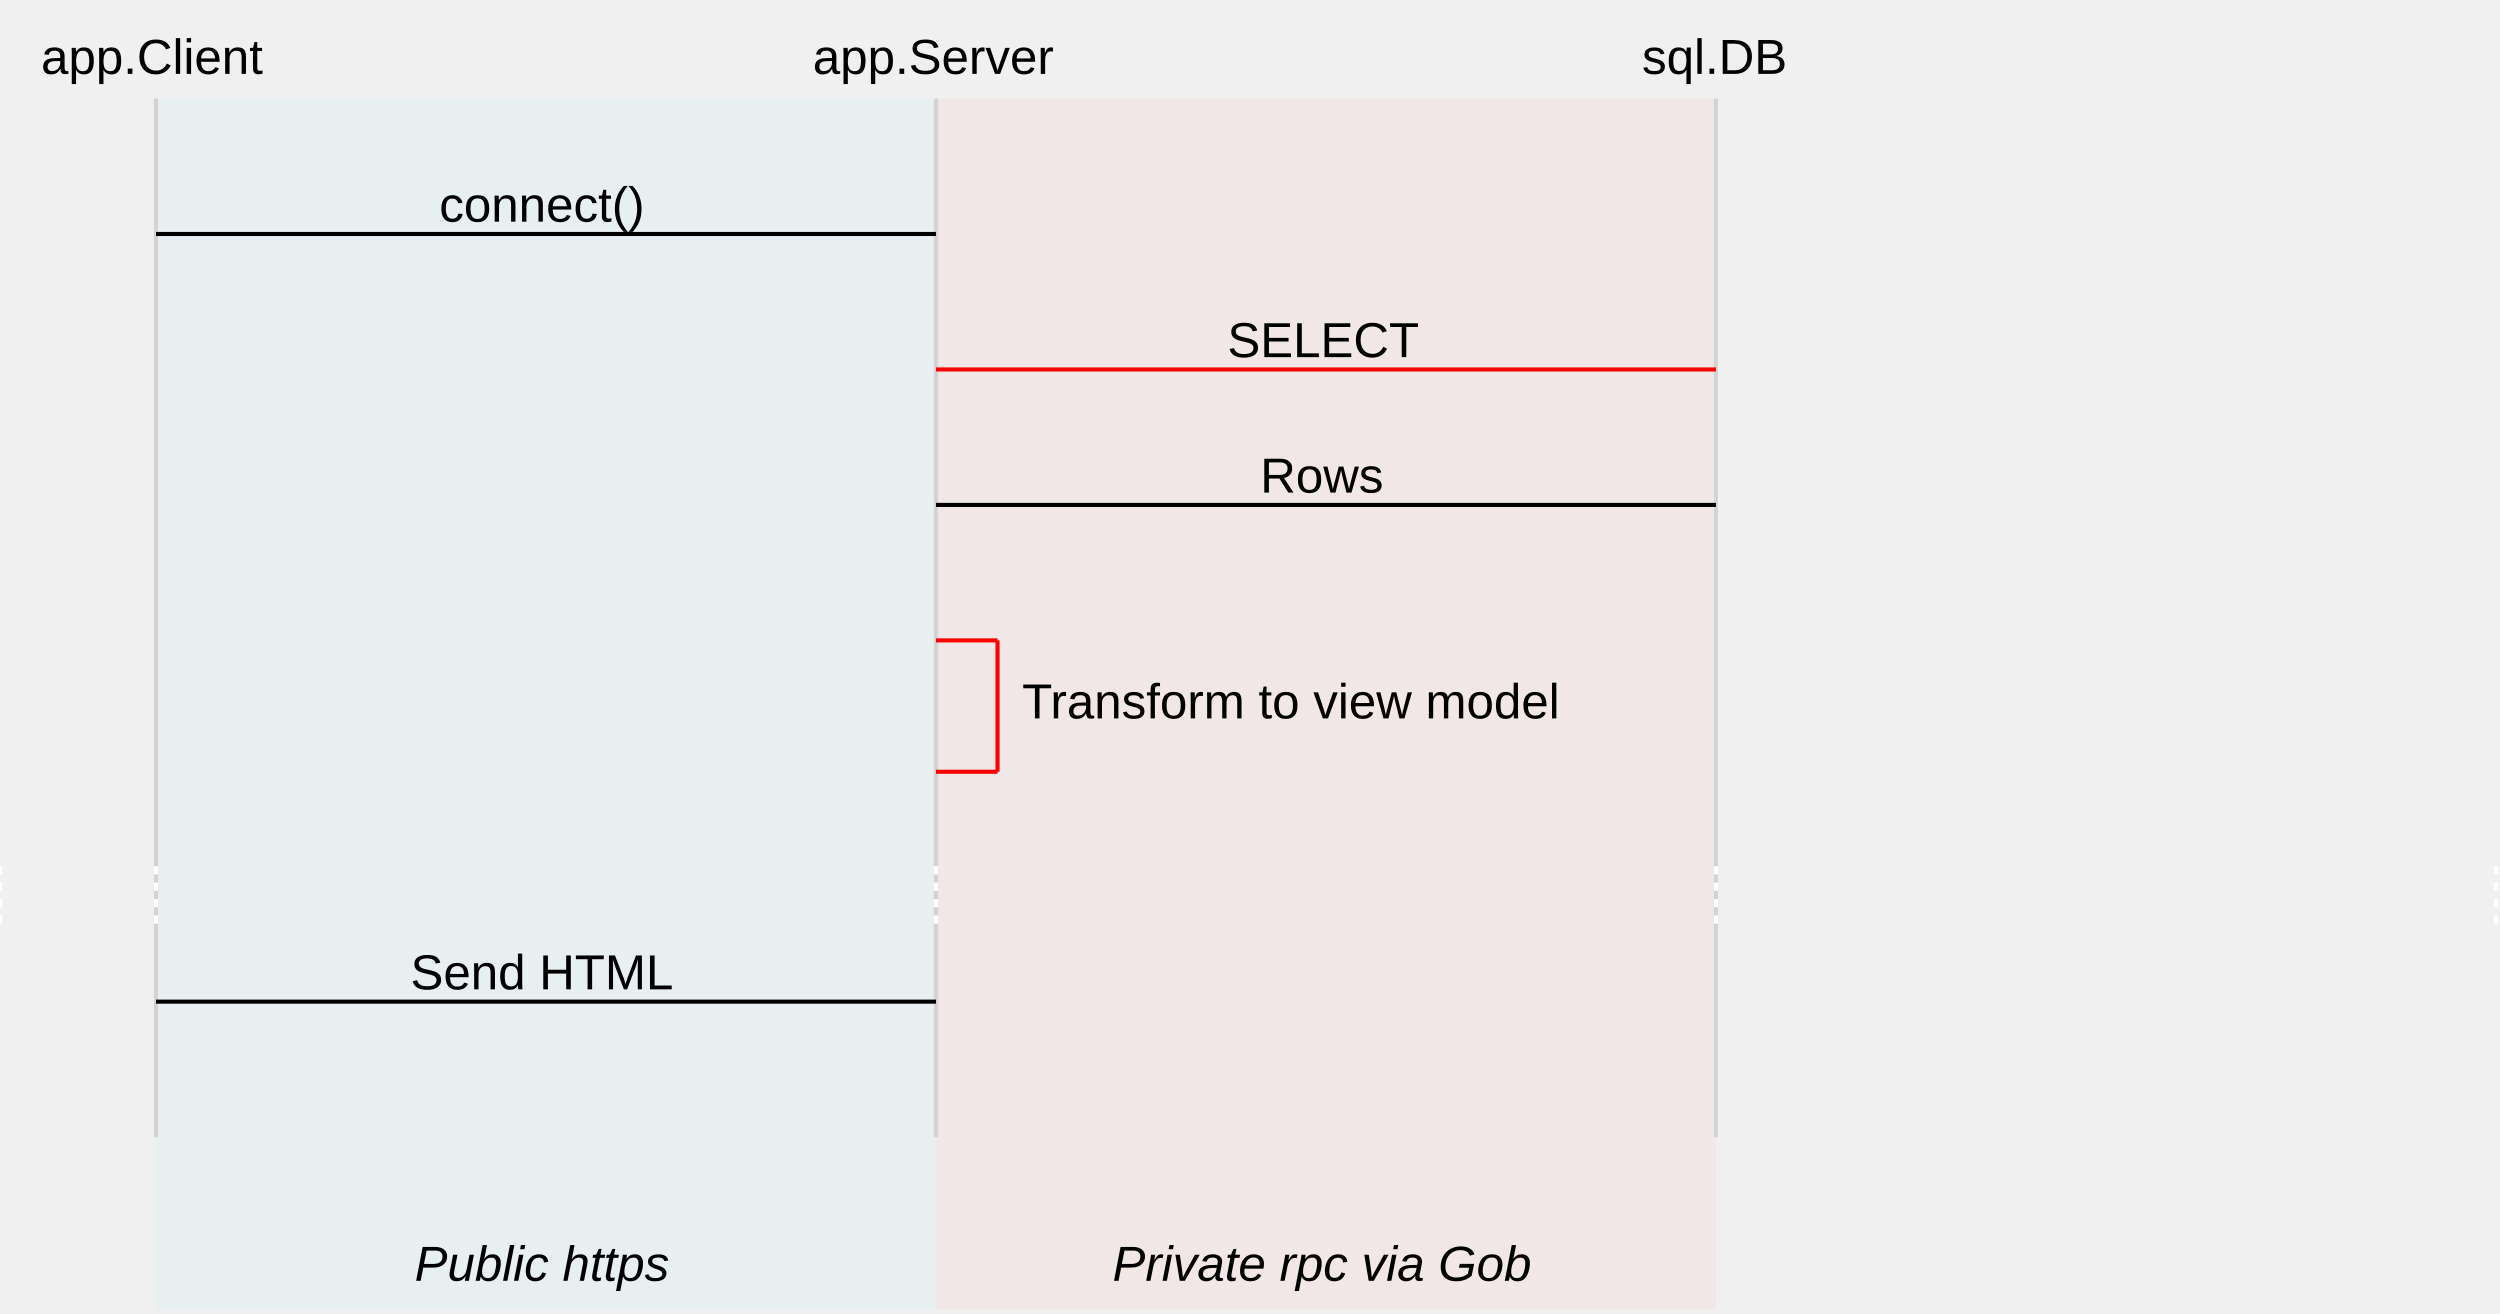
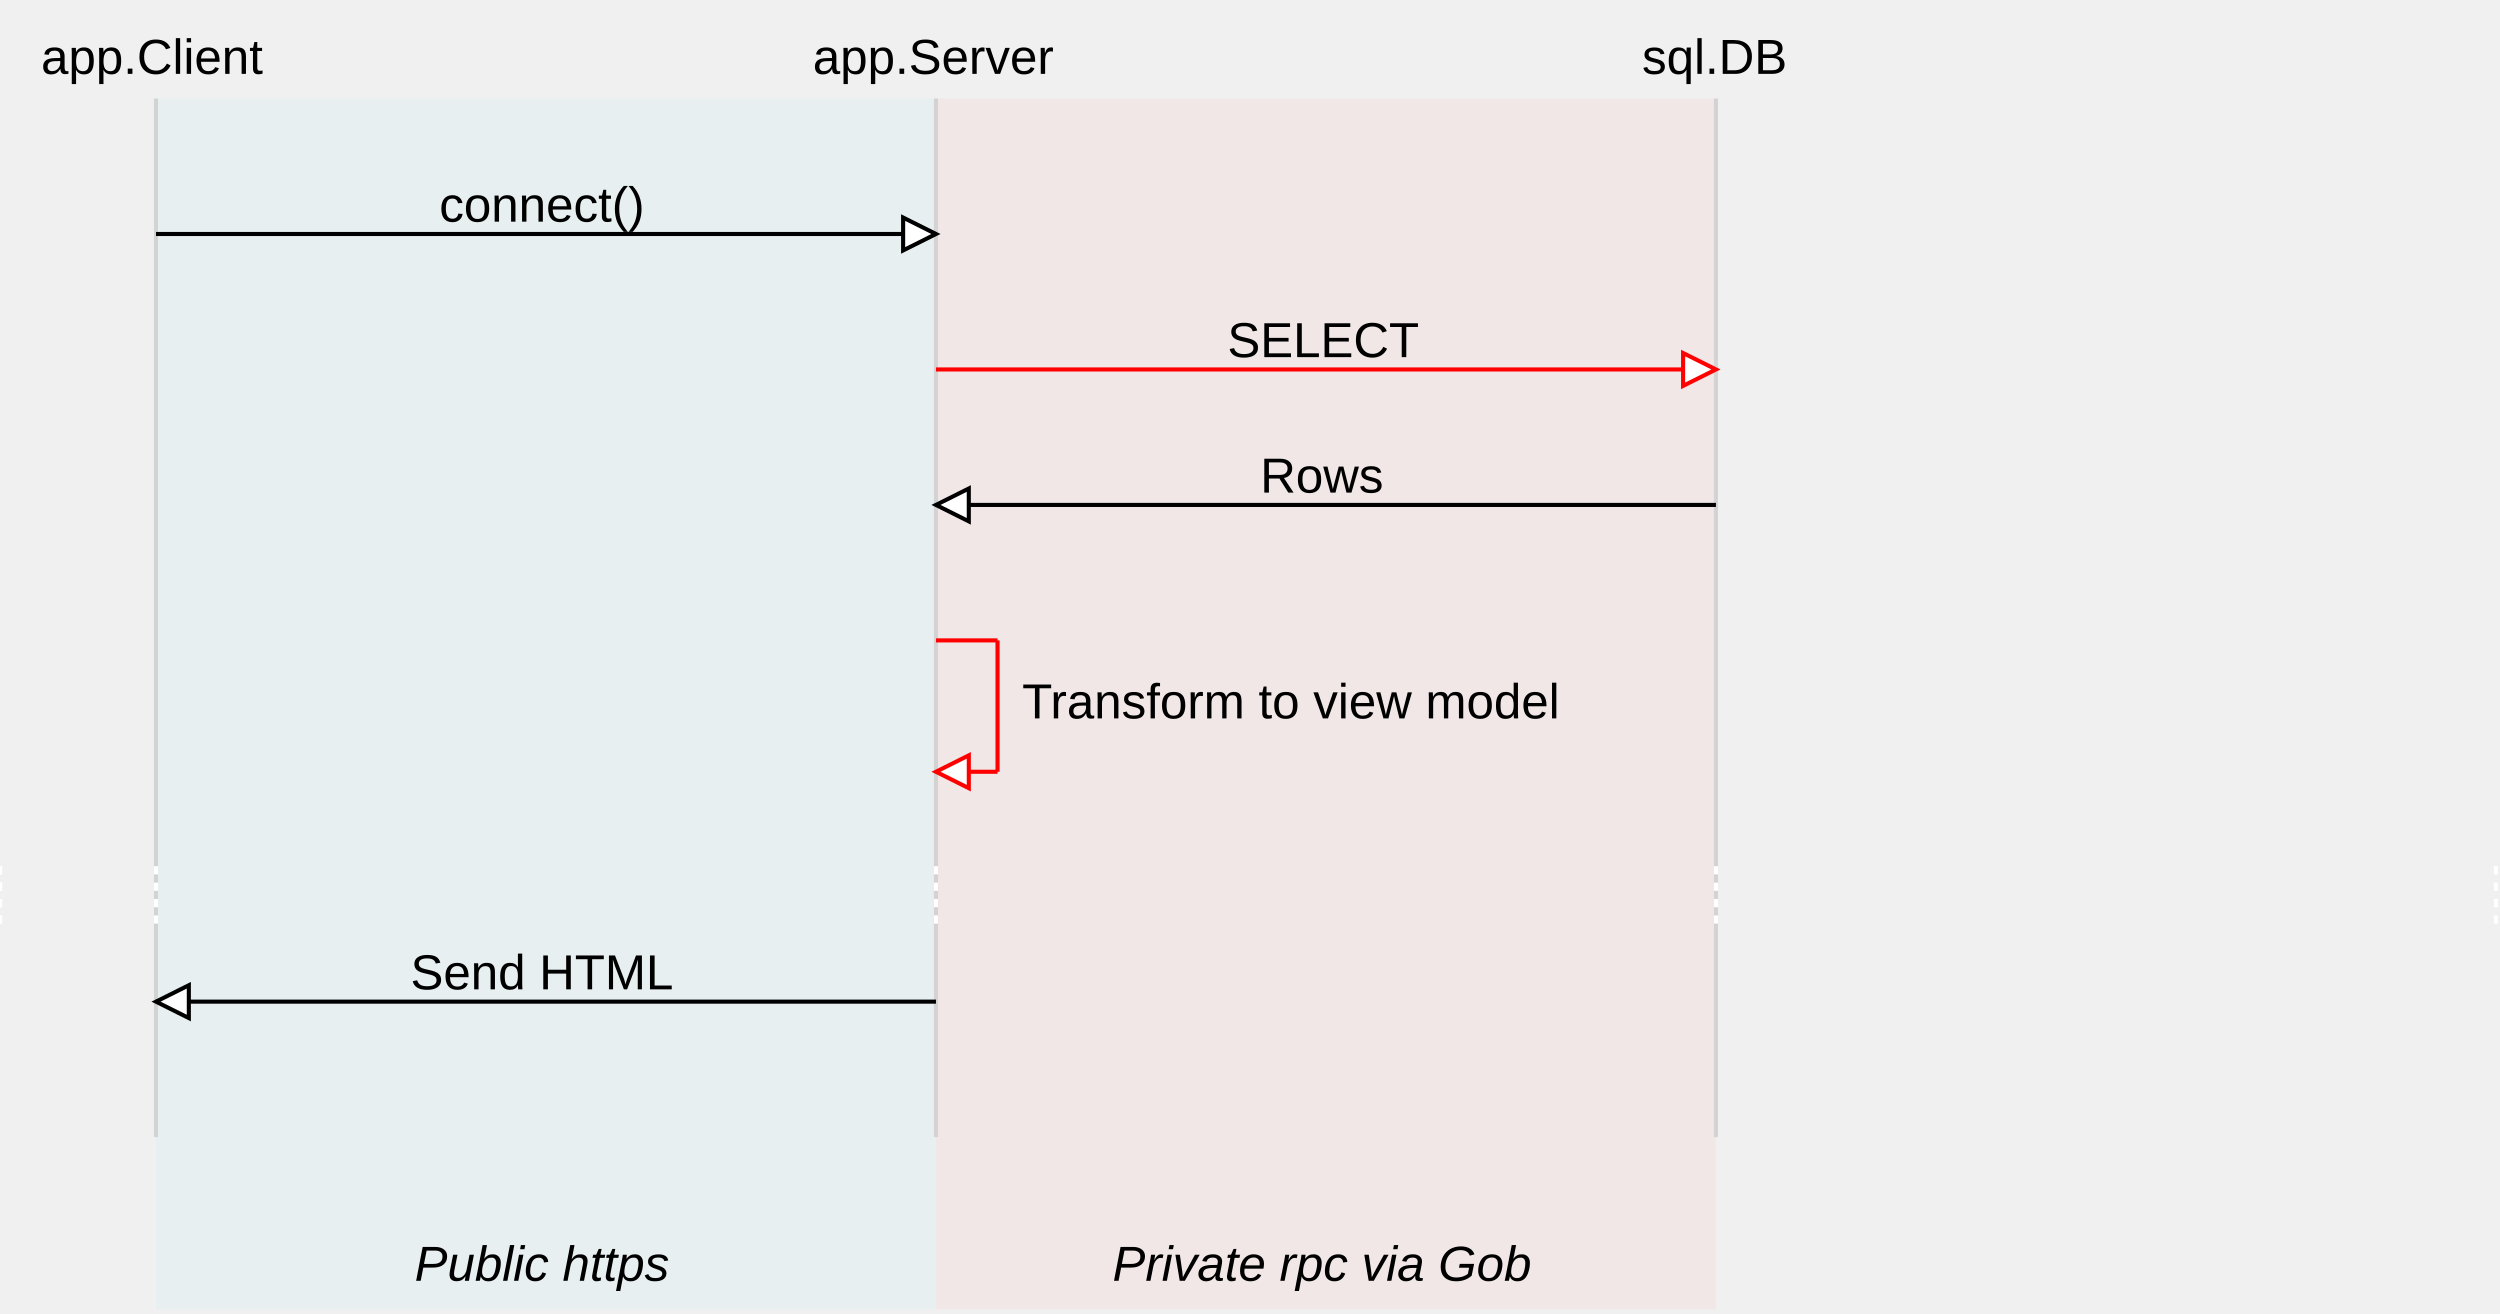
<svg xmlns="http://www.w3.org/2000/svg" font-family="Arial,Helvetica,sans-serif" width="609" height="320">
  <rect stroke="black" stroke-width="0" fill="#ff9999" fill-opacity="0.1" x="228" y="24" width="190" height="295" />
  <text class="area-red-title" font-size="12px" x="234" y="42" />
  <rect stroke="black" stroke-width="0" fill="#99e6ff" fill-opacity="0.1" x="38" y="24" width="190" height="295" />
  <text class="area-blue-title" font-size="12px" x="44" y="42" />
  <path stroke="#d3d3d3" d="M38,24 L38,277" />
  <text font-family="Arial,Helvetica,sans-serif" font-size="12px" x="10" y="18">app.Client</text>
  <path stroke="#d3d3d3" d="M228,24 L228,277" />
  <text font-family="Arial,Helvetica,sans-serif" font-size="12px" x="198" y="18">app.Server</text>
  <text font-style="italic" font-family="Arial,Helvetica,sans-serif" font-size="12px" x="101" y="312">Public https</text>
  <path stroke="#d3d3d3" d="M418,24 L418,277" />
  <text font-family="Arial,Helvetica,sans-serif" font-size="12px" x="400" y="18">sql.DB</text>
  <text font-style="italic" font-family="Arial,Helvetica,sans-serif" font-size="12px" x="271" y="312">Private rpc via Gob</text>
  <path stroke="black" d="M38,57 L228,57" />
+   <g transform="rotate(90 228 57)">
+     <path stroke="black" fill="#ffffff" d="M224,65 l4,-8 l 4,8 Z" />
+   </g>
  <text font-family="Arial,Helvetica,sans-serif" font-size="12px" x="107" y="54">connect()</text>
  <path stroke="red" d="M228,90 L418,90" />
+   <g transform="rotate(90 418 90)">
+     <path stroke="red" fill="#ffffff" d="M414,98 l4,-8 l 4,8 Z" />
+   </g>
  <text font-family="Arial,Helvetica,sans-serif" font-size="12px" x="299" y="87">SELECT</text>
  <path stroke="black" d="M418,123 L228,123" />
+   <g transform="rotate(270 228 123)">
+     <path stroke="black" fill="#ffffff" d="M224,131 l4,-8 l 4,8 Z" />
+   </g>
  <text font-family="Arial,Helvetica,sans-serif" font-size="12px" x="307" y="120">Rows</text>
  <path stroke="red" d="M228,156 L243,156" />
  <path stroke="red" d="M243,156 L243,188" />
  <path stroke="red" d="M243,188 L228,188" />
+   <g transform="rotate(270 228 188)">
+     <path stroke="red" fill="#ffffff" d="M224,196 l4,-8 l 4,8 Z" />
+   </g>
  <text font-family="Arial,Helvetica,sans-serif" font-size="12px" x="249" y="175">Transform to view model</text>
  <path stroke="#ffffff" stroke-dasharray="2,2,2" d="M0,211 L0,227" />
  <path stroke="#ffffff" stroke-dasharray="2,2,2" d="M0,211 L0,227" />
  <path stroke="#ffffff" stroke-dasharray="2,2,2" d="M0,211 L0,227" />
  <path stroke="#ffffff" stroke-dasharray="2,2,2" d="M38,211 L38,227" />
  <path stroke="#ffffff" stroke-dasharray="2,2,2" d="M228,211 L228,227" />
  <path stroke="#ffffff" stroke-dasharray="2,2,2" d="M418,211 L418,227" />
  <path stroke="#ffffff" stroke-dasharray="2,2,2" d="M608,211 L608,227" />
  <path stroke="black" d="M228,244 L38,244" />
+   <g transform="rotate(270 38 244)">
+     <path stroke="black" fill="#ffffff" d="M34,252 l4,-8 l 4,8 Z" />
+   </g>
  <text font-family="Arial,Helvetica,sans-serif" font-size="12px" x="100" y="241">Send HTML</text>
</svg>
